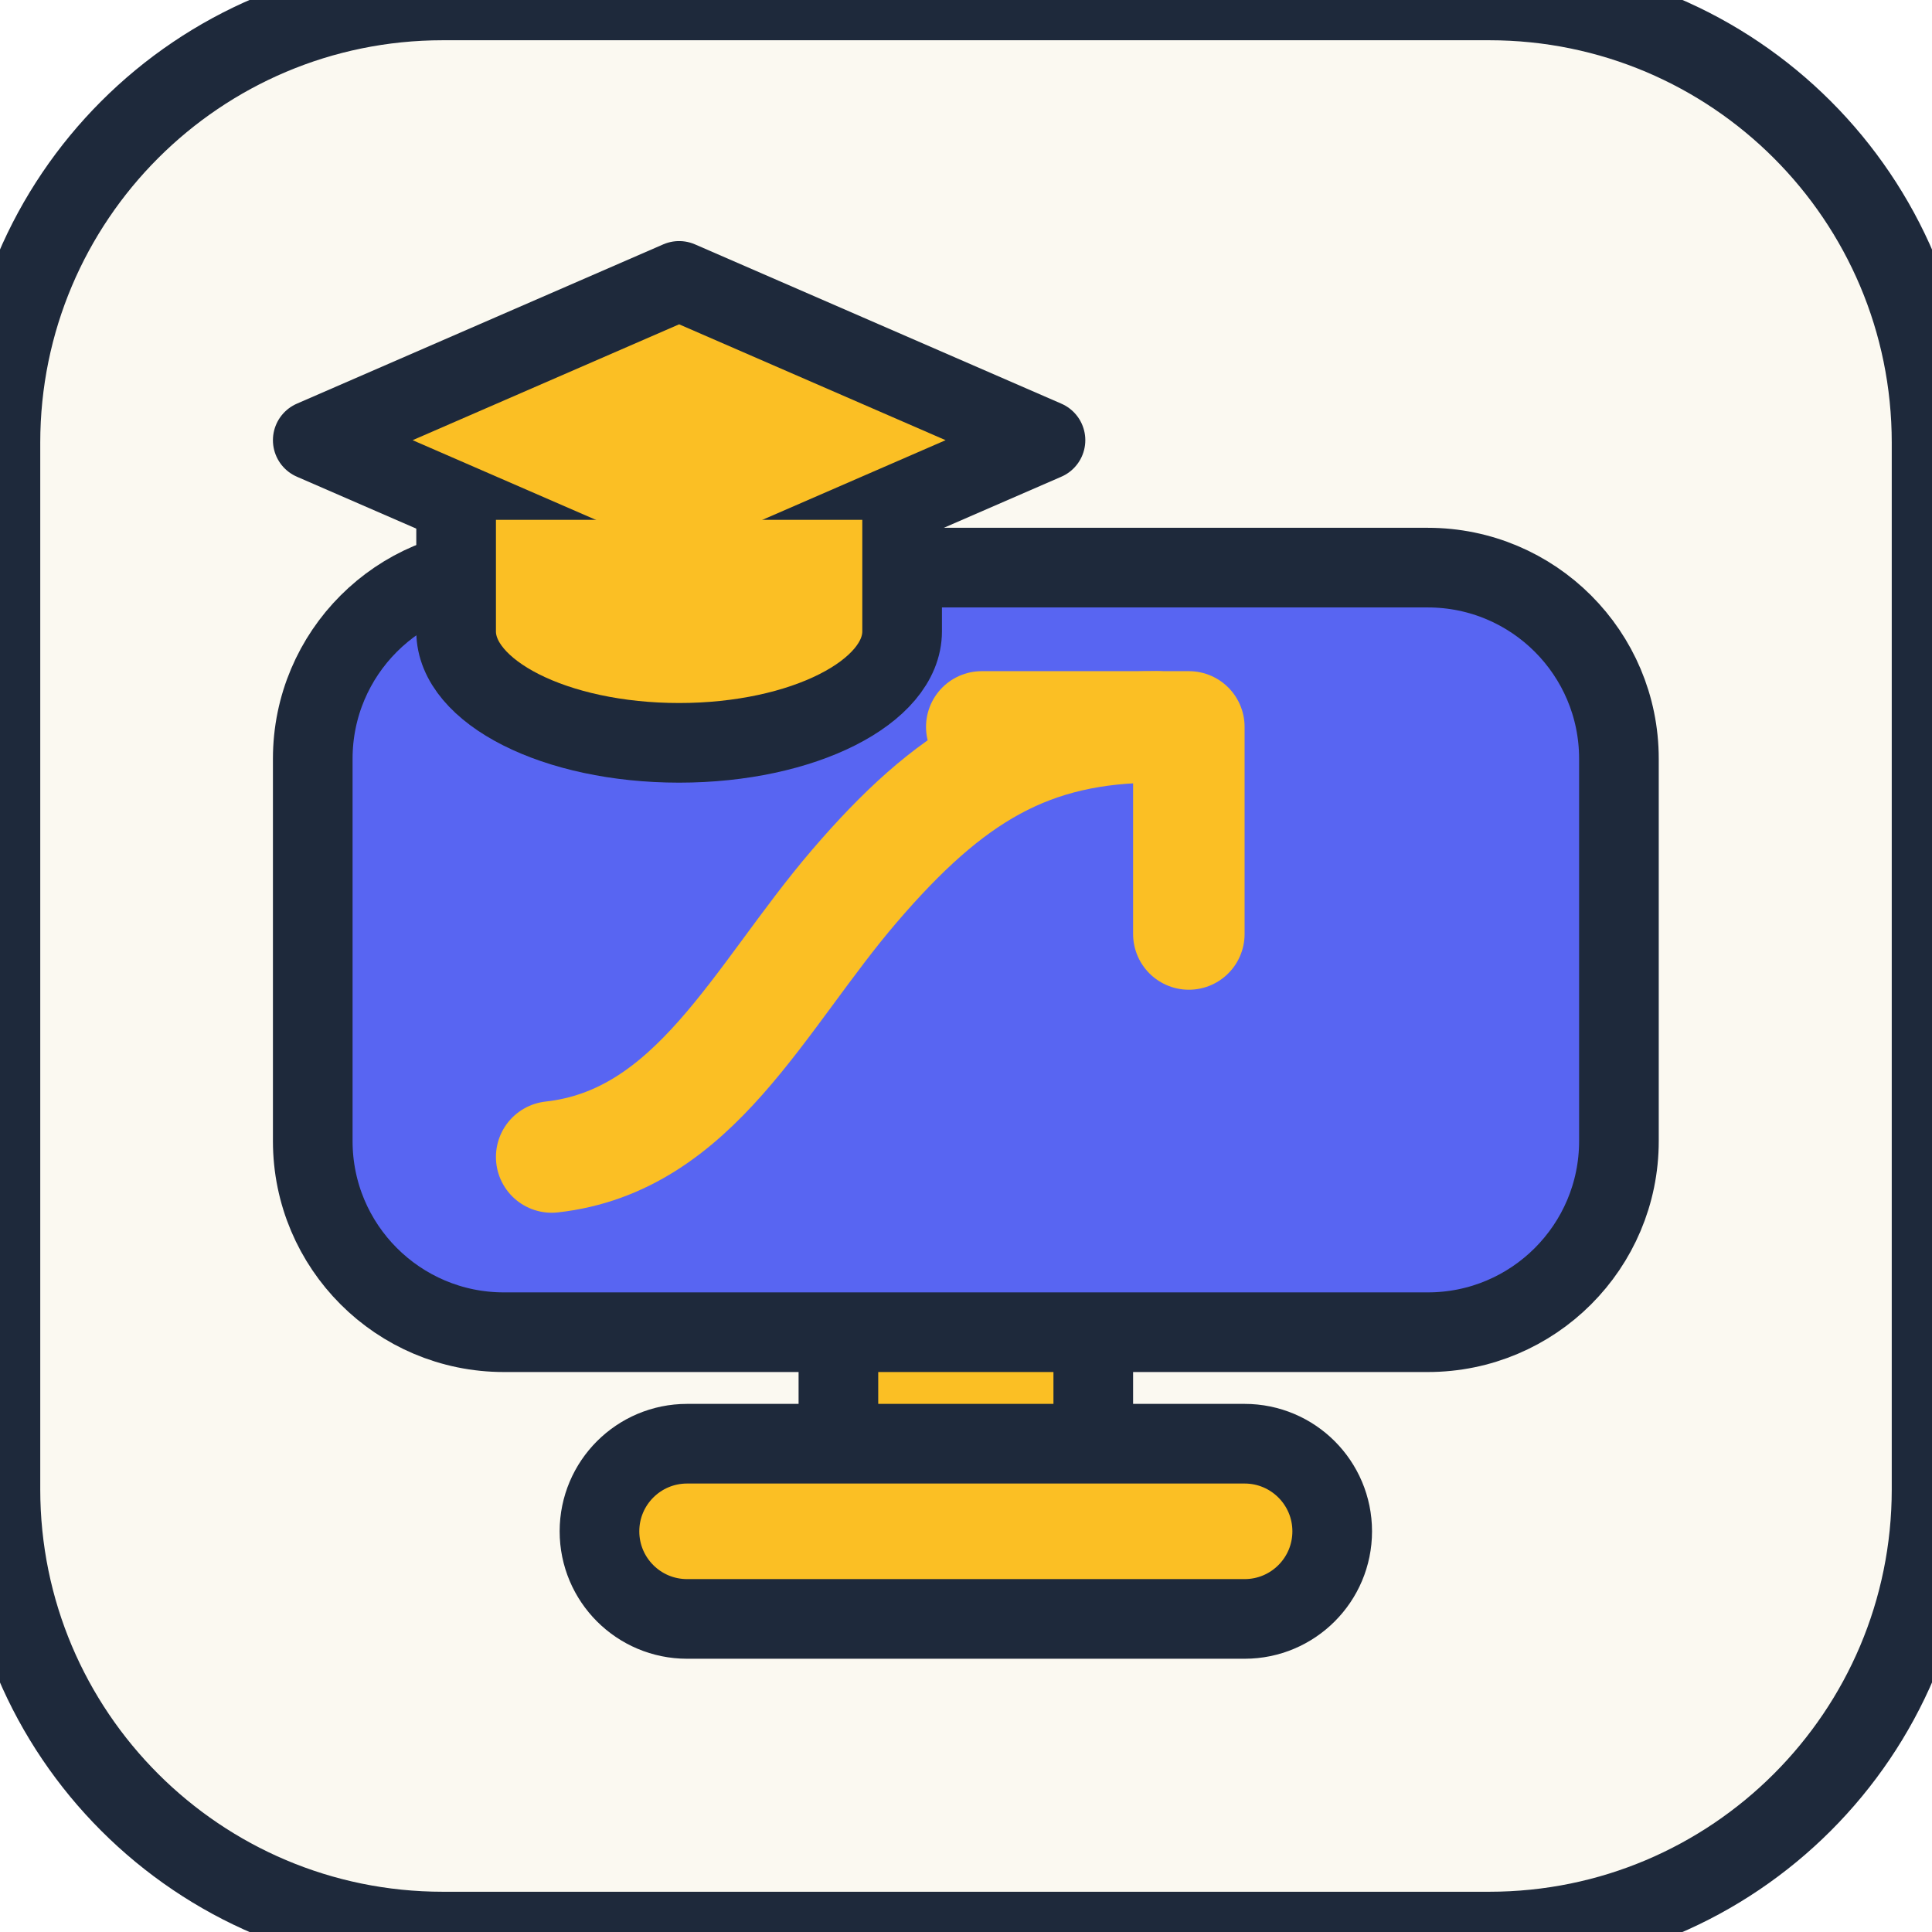
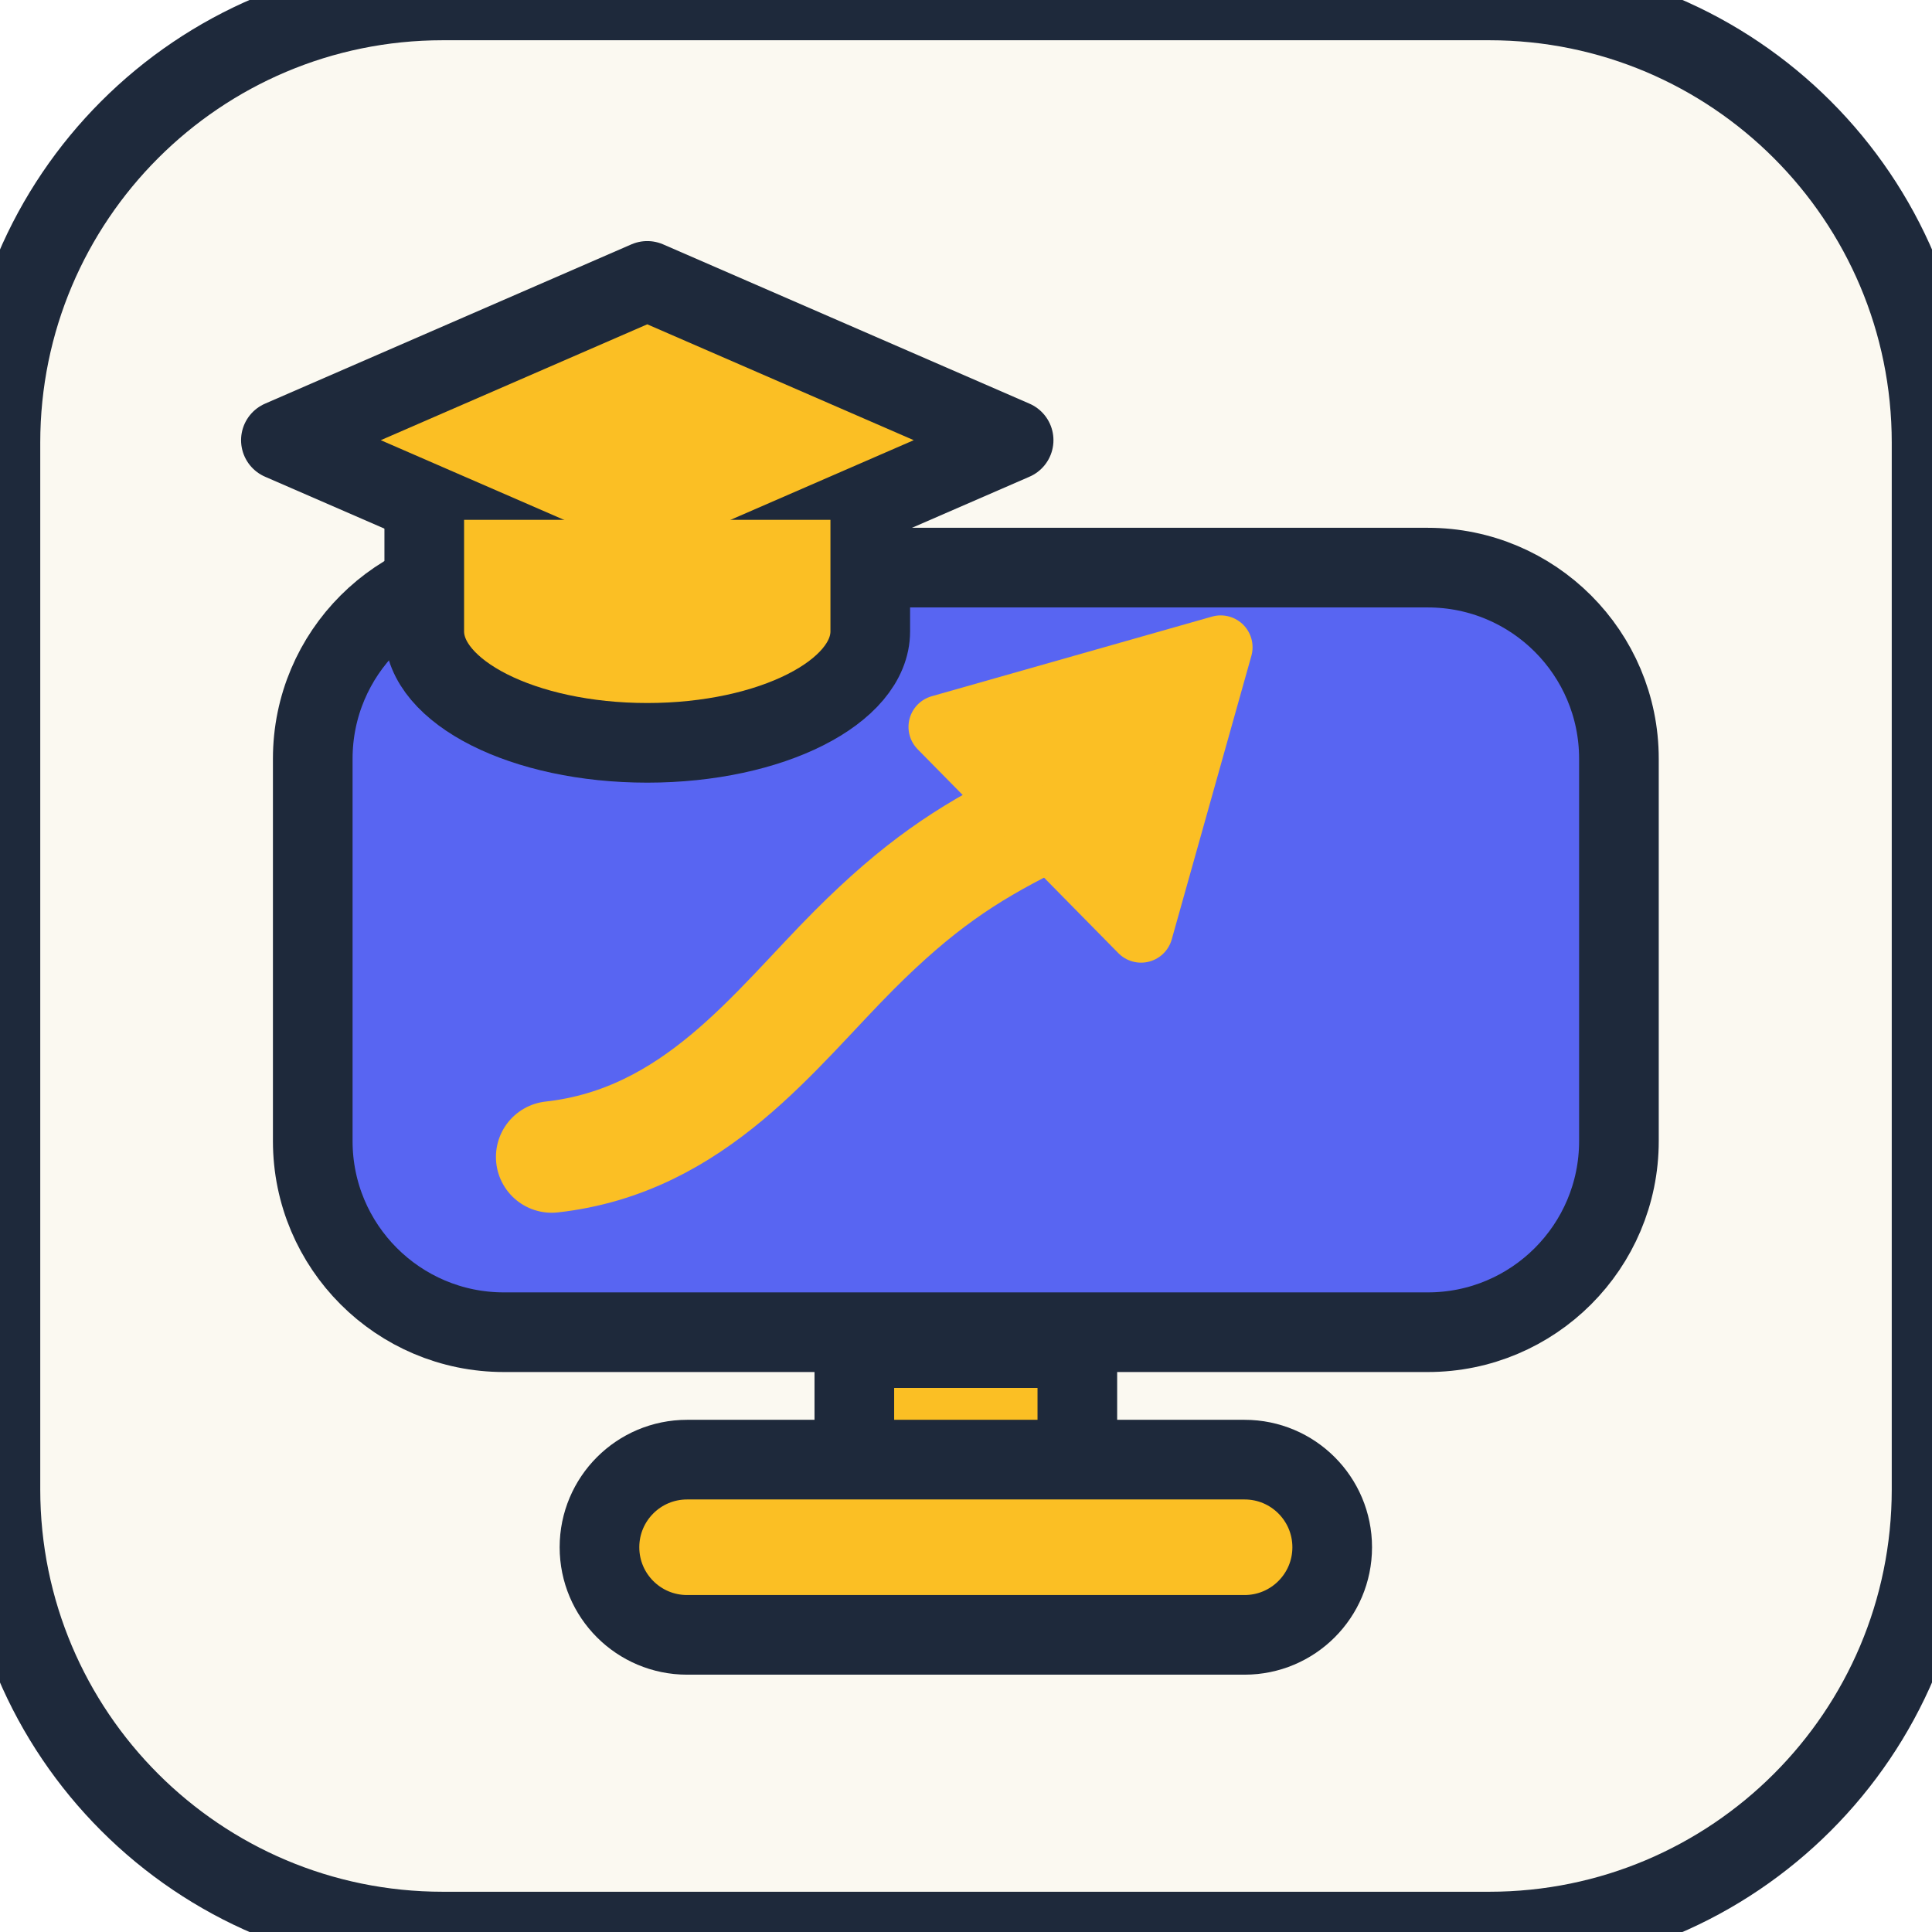
<svg xmlns="http://www.w3.org/2000/svg" viewBox="0 0 192 192" width="192" height="192" role="img" aria-label="EduFlow">
  <rect width="192" height="192" rx="44" fill="#fbf9f1" stroke="#1e293b" stroke-width="8" />
  <g transform="translate(20 20) scale(3.166)" fill="none" stroke-width="2.5">
-     <path d="M20 34h8v6h-8z" fill="#fbbf24" stroke="#1e293b" stroke-linejoin="round" />
-     <rect x="12.5" y="39" width="23" height="5.5" rx="2.75" fill="#fbbf24" stroke="#1e293b" />
+     <path d="M20.5 36h7v5h-7z" fill="#fbbf24" stroke="#1e293b" stroke-linejoin="round" />
+     <rect x="12.5" y="39.5" width="23" height="5.5" rx="2.75" fill="#fbbf24" stroke="#1e293b" />
    <rect x="3.5" y="11.5" width="41" height="24" rx="6" fill="#5865f2" stroke="#1e293b" />
-     <path d="M11 30c4.5-.5 6.5-5 9.5-8.5S26 16.5 30 16.5" stroke="#fbbf24" stroke-width="3.5" stroke-linecap="round" />
-     <path d="M24.5 16.5H31v6.5" stroke="#fbbf24" stroke-width="3.5" stroke-linecap="round" stroke-linejoin="round" />
-     <path d="M15 2.5 3.5 7.5 15 12.5l11.5-5z" fill="#fbbf24" stroke="#1e293b" stroke-linejoin="round" />
-     <path d="M8 10v3.5c0 1.9 3.1 3.5 7 3.5s7-1.6 7-3.5V10" fill="#fbbf24" stroke="#1e293b" stroke-linecap="round" stroke-linejoin="round" />
+     <path d="M11 30c4.5-.5 7-4 9.5-6.5 2-2 3.5-3 5.5-4" stroke="#fbbf24" stroke-width="3.5" stroke-linecap="round" />
+     <path d="M32 14 29.5 22.9 23.2 16.5z" fill="#fbbf24" stroke="#fbbf24" stroke-width="2" stroke-linejoin="round" />
+     <path d="M14 2.5 2.5 7.5 14 12.5l11.5-5z" fill="#fbbf24" stroke="#1e293b" stroke-linejoin="round" />
+     <path d="M7 10v3.5c0 1.9 3.1 3.5 7 3.5s7-1.6 7-3.5V10" fill="#fbbf24" stroke="#1e293b" stroke-linecap="round" stroke-linejoin="round" />
  </g>
</svg>
